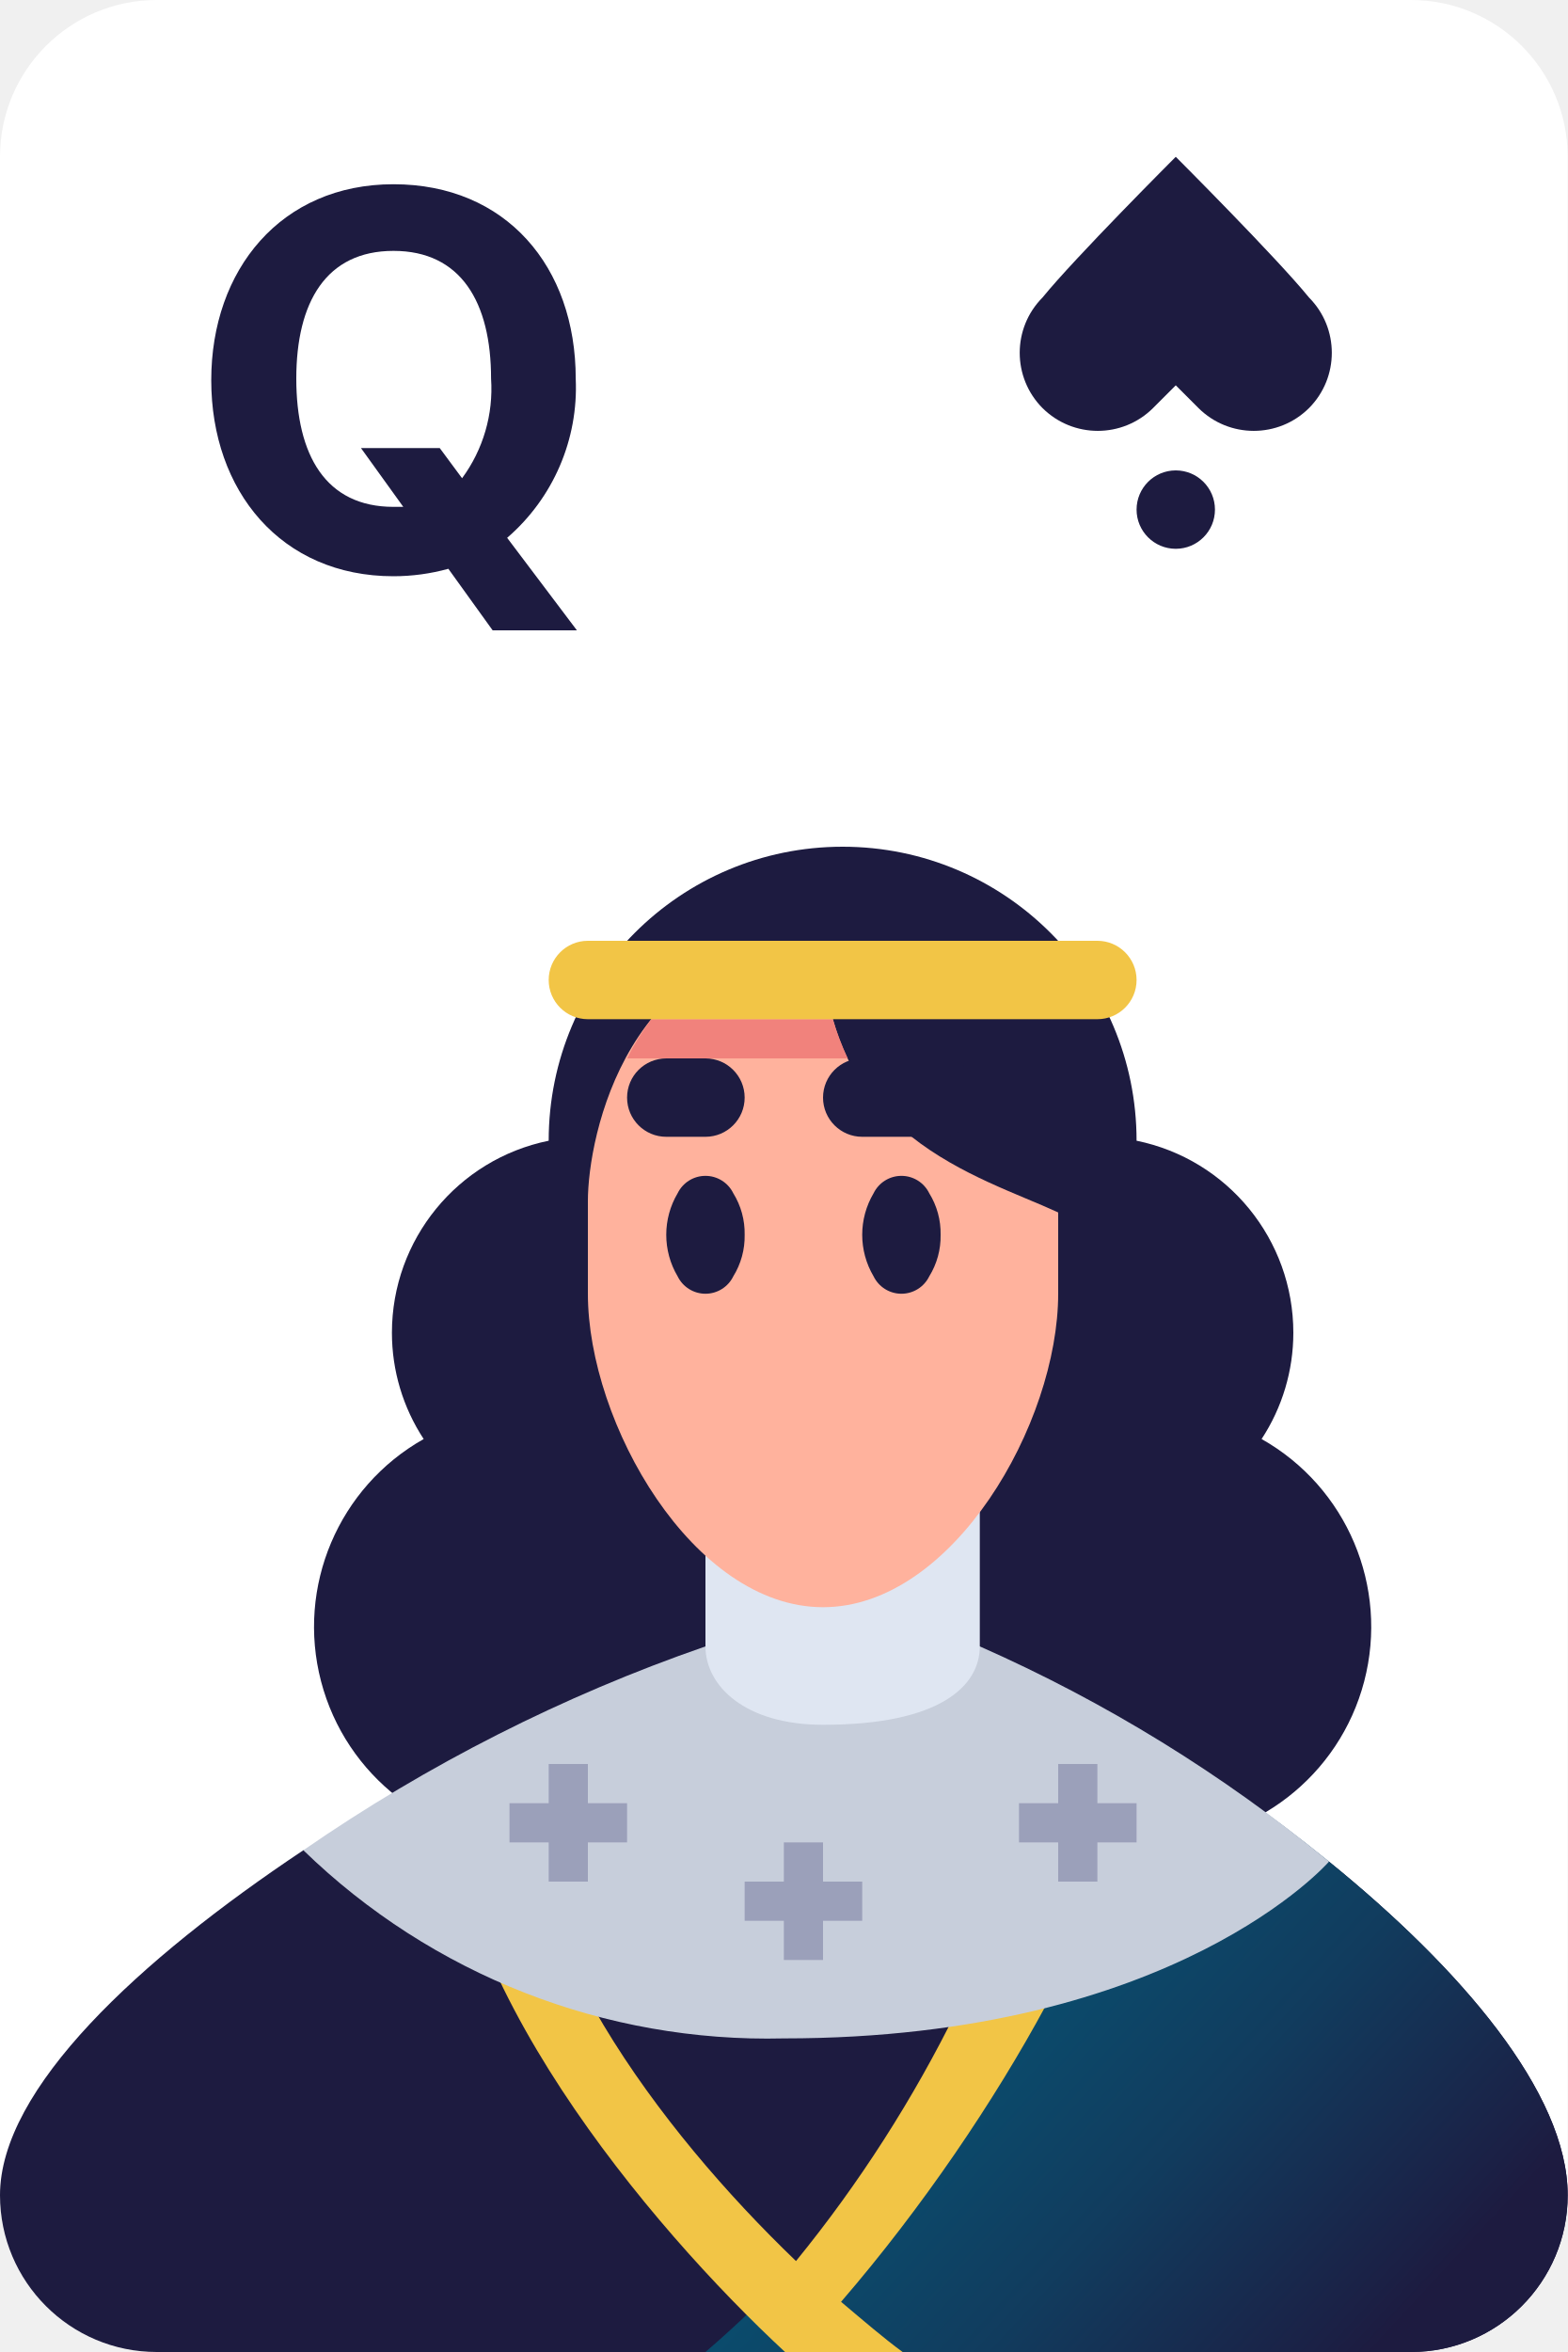
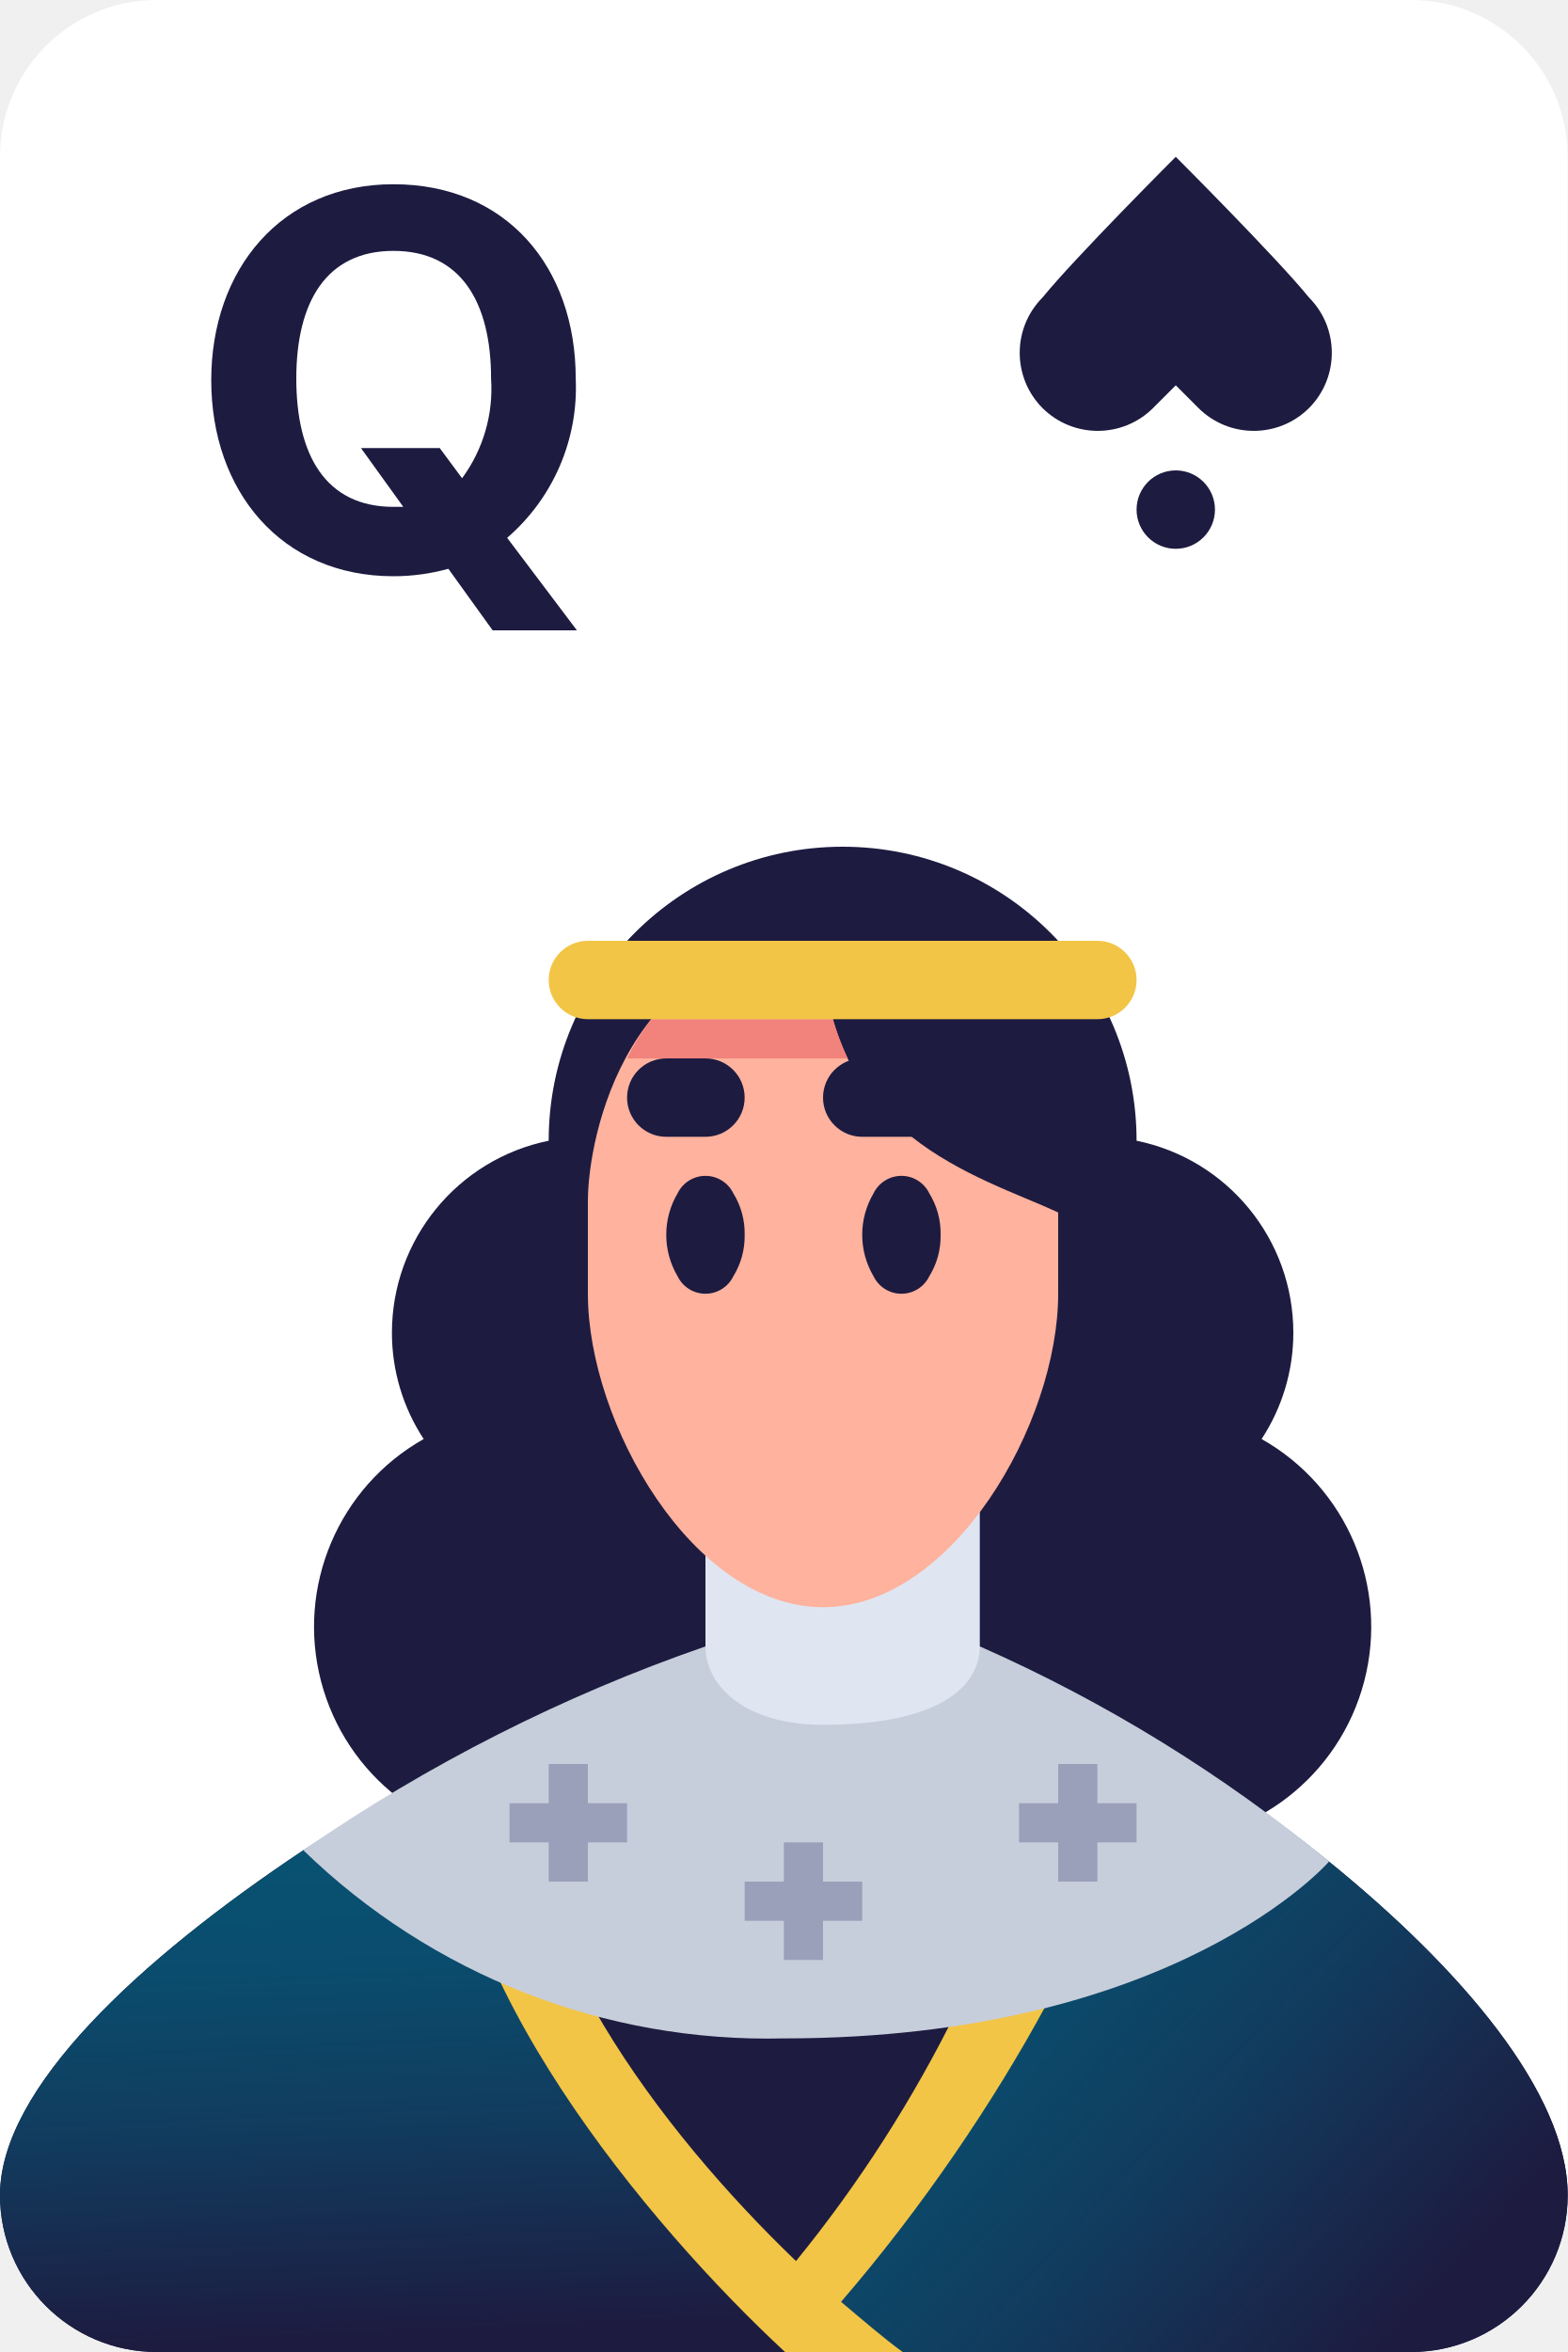
<svg xmlns="http://www.w3.org/2000/svg" xmlns:xlink="http://www.w3.org/1999/xlink" viewBox="0 0 40 60">
  <defs>
    <linearGradient id="svg_card_spades_queen_1" x1="21.51" y1="49.58" x2="33.99" y2="61.13" gradientUnits="userSpaceOnUse">
      <stop offset="0" stop-color="#085272" />
      <stop offset=".25" stop-color="#0a4c6d" />
      <stop offset=".57" stop-color="#113c5e" />
      <stop offset=".94" stop-color="#1b2045" />
      <stop offset="1" stop-color="#1d1b40" />
    </linearGradient>
-     <linearGradient id="b" x1="11.01" y1="47" x2="11.56" y2="59.44" xlink:href="#a" />
+     <linearGradient id="svg_card_spades_queen_2" x1="11.01" y1="47" x2="11.56" y2="59.44" xlink:href="#svg_card_spades_queen_1" />
+     <style>.cls-2{fill:#1d1b40}.cls-5{fill:#f2c546}</style>
  </defs>
  <rect width="40" height="60" rx="4" fill="#fff" />
-   <path d="M14.69 9.66a5.06 5.06 0 01-1.75 4.06l1.78 2.36h-2.15l-1.13-1.57a5.26 5.26 0 01-1.4.19c-2.87 0-4.65-2.18-4.65-5s1.78-5 4.65-5 4.65 2.1 4.65 4.96zm-3.47 1.77l.57.77a3.85 3.85 0 00.74-2.54c0-1.95-.77-3.26-2.49-3.26S7.56 7.71 7.56 9.66s.75 3.27 2.48 3.27h.25l-1.08-1.5zm20.97 25.28A4.94 4.94 0 0033 34a5 5 0 00-4-4.9 7.49 7.49 0 00-15 0 5 5 0 00-4 4.9 4.94 4.94 0 00.81 2.71A5.5 5.5 0 0013.5 47h16a5.5 5.5 0 002.69-10.29zm1.72 10.78L7.74 47.2C3.54 50 0 53.28 0 56a4 4 0 004 4h32a4 4 0 004-4c0-2.62-2.75-5.8-6.09-8.51z" fill="#1d1b40" />
+   <path class="cls-2" d="M14.69 9.66a5.06 5.06 0 01-1.75 4.06l1.78 2.36h-2.15l-1.13-1.57a5.26 5.26 0 01-1.4.19c-2.87 0-4.65-2.18-4.65-5s1.78-5 4.65-5 4.65 2.1 4.65 4.96zm-3.47 1.77l.57.77a3.85 3.85 0 00.74-2.54c0-1.95-.77-3.26-2.49-3.26S7.56 7.71 7.56 9.66s.75 3.27 2.48 3.27h.25l-1.08-1.5zm20.97 25.28A4.94 4.94 0 0033 34a5 5 0 00-4-4.9 7.49 7.49 0 00-15 0 5 5 0 00-4 4.9 4.94 4.94 0 00.81 2.71A5.5 5.5 0 0013.5 47h16a5.5 5.5 0 002.69-10.29zm1.72 10.78L7.74 47.2C3.54 50 0 53.28 0 56a4 4 0 004 4h32a4 4 0 004-4c0-2.62-2.75-5.8-6.09-8.51z" />
  <path d="M40 56a4 4 0 01-4 4H18c7-6 11-15.94 11-15.94a42 42 0 014.91 3.43C37.25 50.2 40 53.38 40 56z" fill="url(#svg_card_spades_queen_1)" />
-   <path d="M7.74 47.2C3.54 50 0 53.28 0 56a4 4 0 004 4h19c-8-3-10.87-10.38-9.43-16.13a52.26 52.26 0 00-5.83 3.33z" fill="url(#b)" />
-   <path d="M28.82 45.21A15.87 15.87 0 0027 44.06a33.7 33.7 0 01-6.69 13.62c-3.49-3.35-7.3-8.43-6.91-12.81l-2 .13c-.24 5.36 5.18 11.8 8.63 15h3c-.49-.36-1-.8-1.57-1.28 4.15-4.81 7.36-10.9 7.36-13.51z" fill="#f2c546" />
+   <path d="M7.74 47.2C3.54 50 0 53.28 0 56a4 4 0 004 4h19c-8-3-10.87-10.38-9.43-16.13a52.26 52.26 0 00-5.83 3.33z" fill="url(#svg_card_spades_queen_2)" />
+   <path class="cls-5" d="M28.82 45.21A15.87 15.87 0 0027 44.06a33.7 33.7 0 01-6.69 13.62c-3.49-3.35-7.3-8.43-6.91-12.81l-2 .13c-.24 5.36 5.18 11.8 8.63 15h3c-.49-.36-1-.8-1.57-1.28 4.15-4.81 7.36-10.9 7.36-13.51z" />
  <path d="M25 42a12.18 12.18 0 00-7 0 42.52 42.52 0 00-10.26 5.2A17 17 0 0020 52c10 0 13.91-4.51 13.91-4.51A38.47 38.47 0 0025 42z" fill="#c7cedb" />
  <path d="M25 42c0 1-1 2-4 2-2 0-3-1-3-2v-5h7z" fill="#dfe6f2" />
  <path d="M21 24c-5 0-6 5-6 6.64V33c0 3.31 2.69 8 6 8s6-4.69 6-8v-2.07C25 30 21 29 21 24z" fill="#ffb29d" />
  <path d="M16.62 26h4.63a7.44 7.44 0 00.38 1H16a6.09 6.09 0 01.62-1z" fill="#f1827c" />
-   <path d="M19 31.5a1.94 1.94 0 01-.29 1.06.79.79 0 01-1.42 0 2.08 2.08 0 010-2.12.79.79 0 011.42 0A1.94 1.94 0 0119 31.5zm5 0a1.94 1.94 0 01-.29 1.06.79.79 0 01-1.42 0 2.08 2.08 0 010-2.12.79.79 0 011.42 0A1.94 1.94 0 0124 31.5zM18 29h-1a1 1 0 01-1-1 1 1 0 011-1h1a1 1 0 011 1 1 1 0 01-1 1zm6 0h-2a1 1 0 01-1-1 1 1 0 011-1h2a1 1 0 011 1 1 1 0 01-1 1z" fill="#1d1b40" />
-   <rect x="14" y="24" width="15" height="2" rx="1" fill="#f2c546" />
+   <path class="cls-2" d="M19 31.5a1.94 1.94 0 01-.29 1.06.79.79 0 01-1.42 0 2.08 2.08 0 010-2.12.79.79 0 011.42 0A1.94 1.94 0 0119 31.5zm5 0a1.94 1.94 0 01-.29 1.06.79.79 0 01-1.42 0 2.08 2.08 0 010-2.12.79.79 0 011.42 0A1.94 1.94 0 0124 31.5zM18 29h-1a1 1 0 01-1-1 1 1 0 011-1h1a1 1 0 011 1 1 1 0 01-1 1zm6 0h-2a1 1 0 01-1-1 1 1 0 011-1h2a1 1 0 011 1 1 1 0 01-1 1z" />
+   <rect class="cls-5" x="14" y="24" width="15" height="2" rx="1" />
  <path d="M22 48h-1v-1h-1v1h-1v1h1v1h1v-1h1v-1zm-6-2h-1v-1h-1v1h-1v1h1v1h1v-1h1v-1zm13 0h-1v-1h-1v1h-1v1h1v1h1v-1h1v-1z" fill="#9ba0ba" />
-   <path d="M33.4 10.41a2 2 0 01-2.82 0L30 9.83l-.58.58a2 2 0 01-2.82 0 2 2 0 010-2.82C27.42 6.58 30 4 30 4s2.58 2.58 3.4 3.59a2 2 0 010 2.82zM31 13a1 1 0 10-1 1 1 1 0 001-1z" fill="#1d1b40" />
+   <path class="cls-2" d="M33.4 10.41a2 2 0 01-2.82 0L30 9.83l-.58.58a2 2 0 01-2.82 0 2 2 0 010-2.82C27.42 6.58 30 4 30 4s2.58 2.58 3.4 3.59a2 2 0 010 2.82zM31 13a1 1 0 10-1 1 1 1 0 001-1z" />
</svg>
